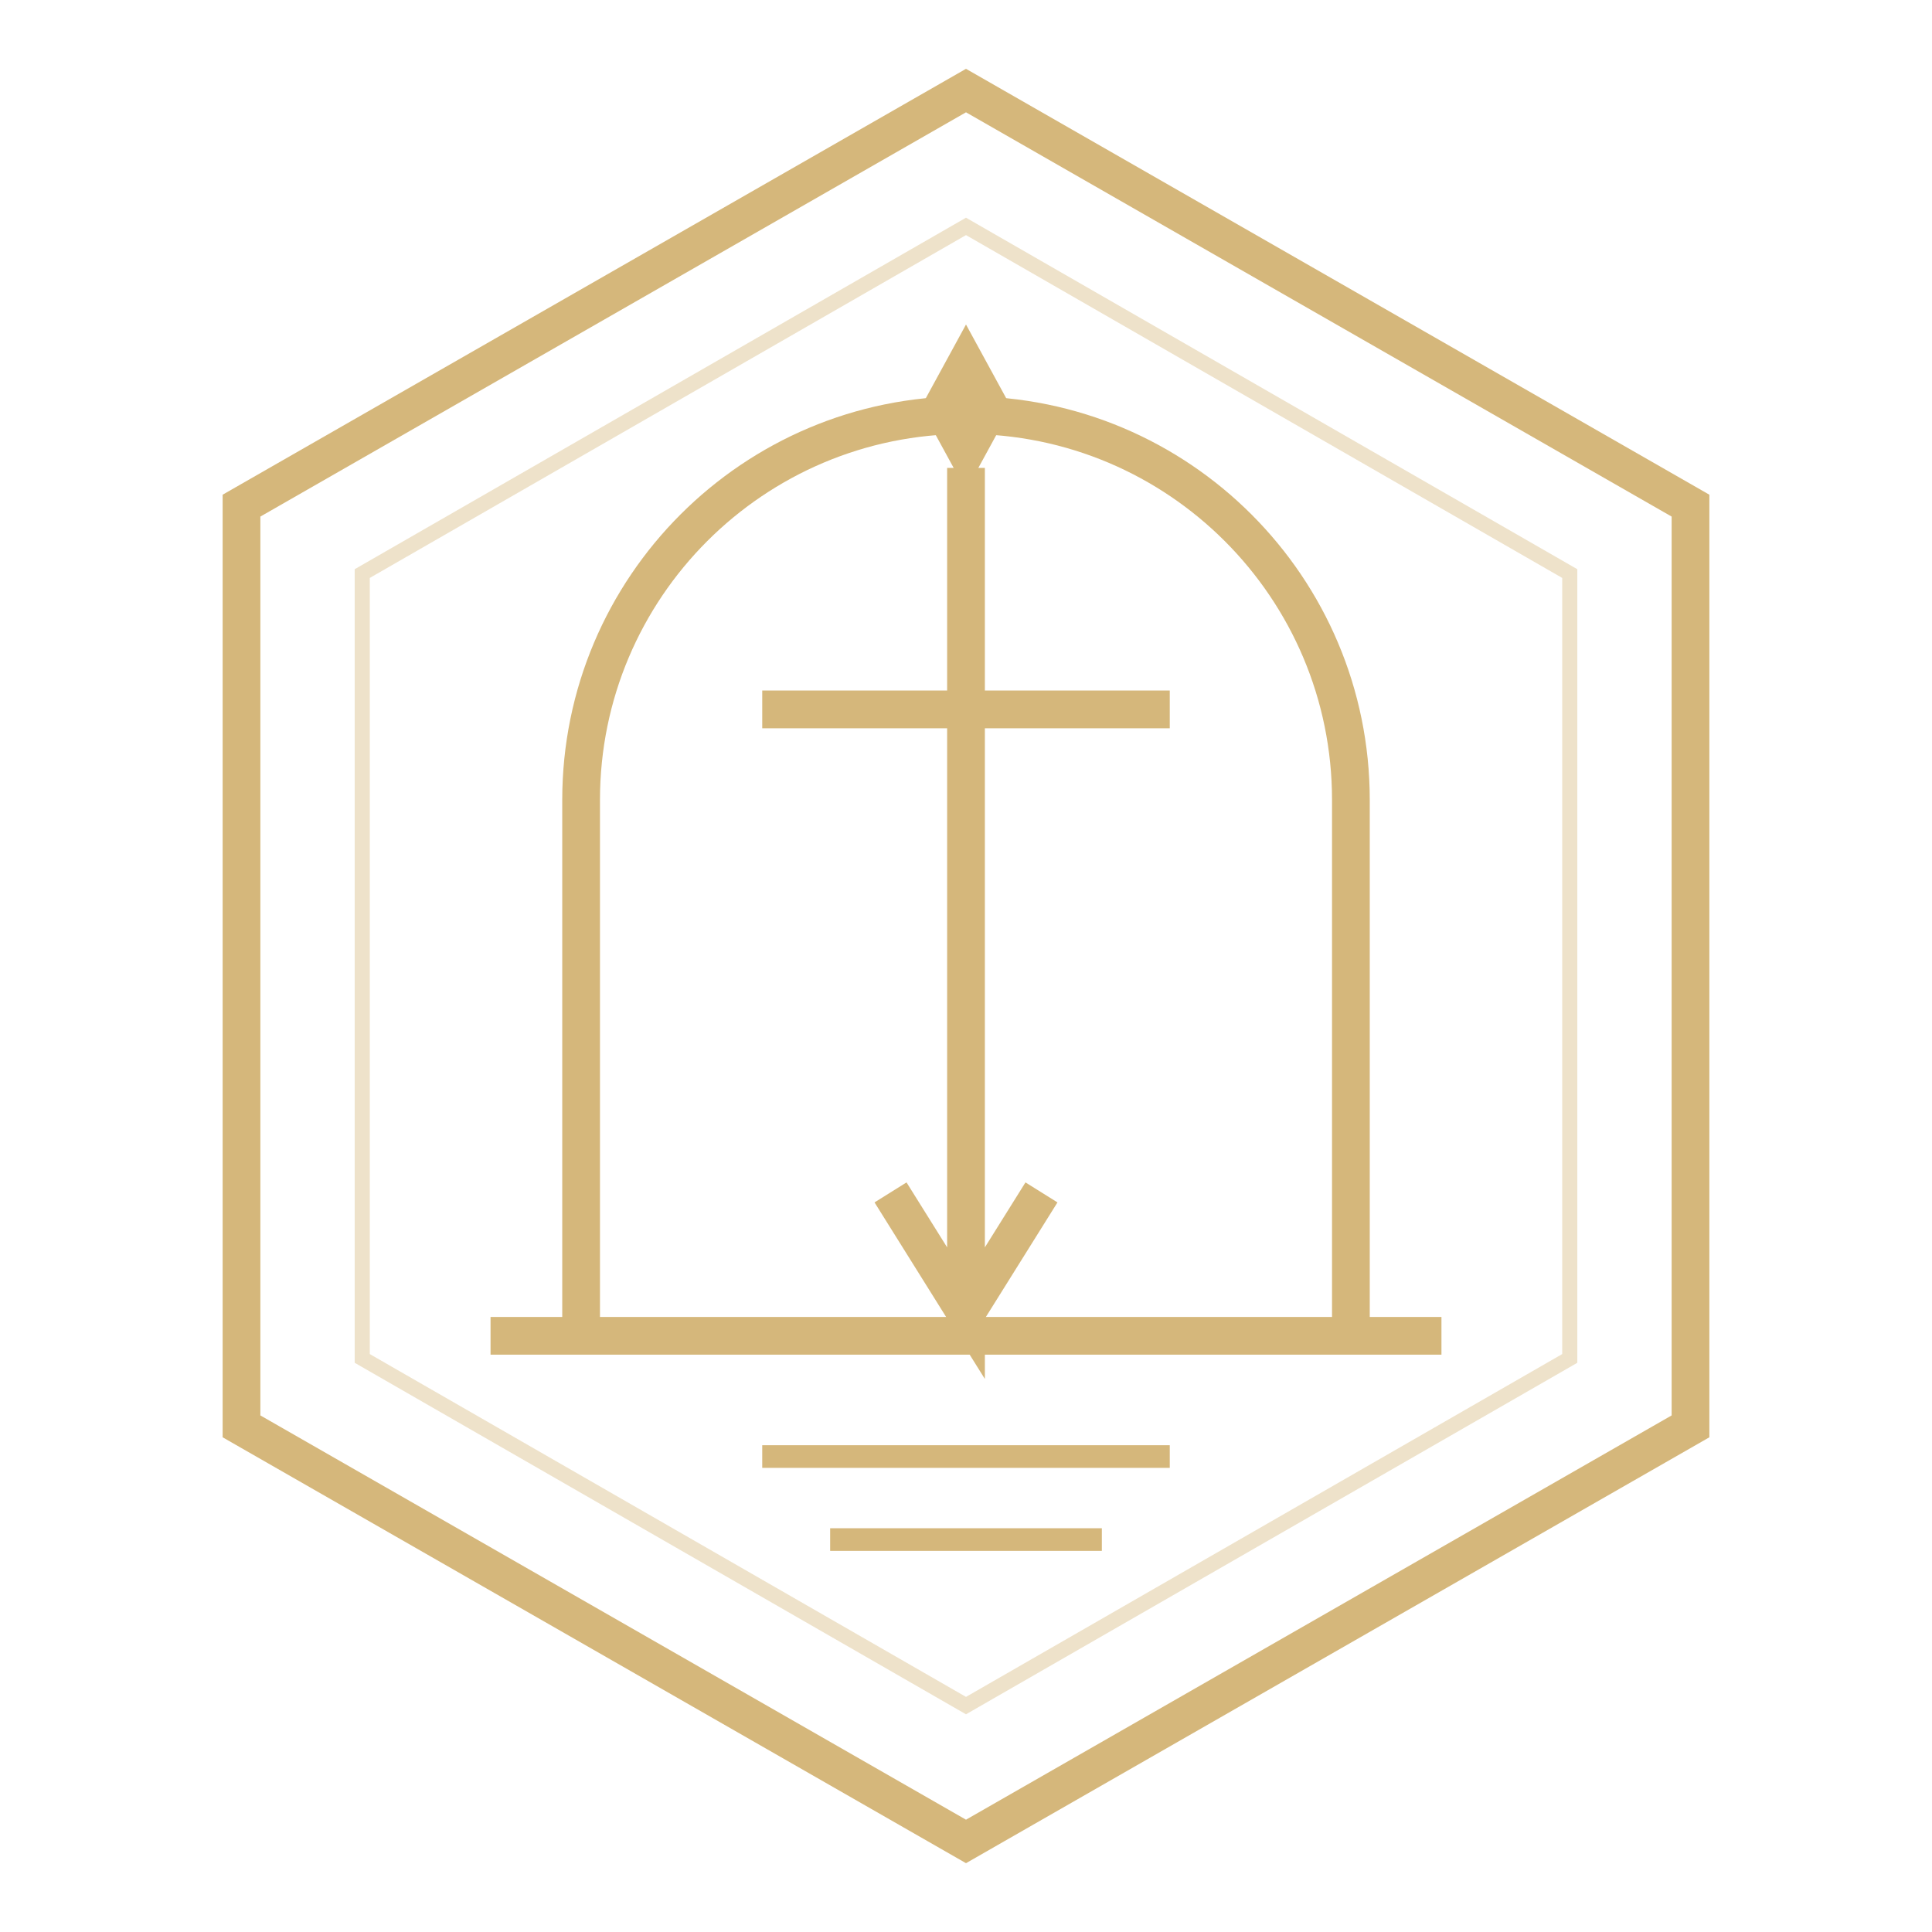
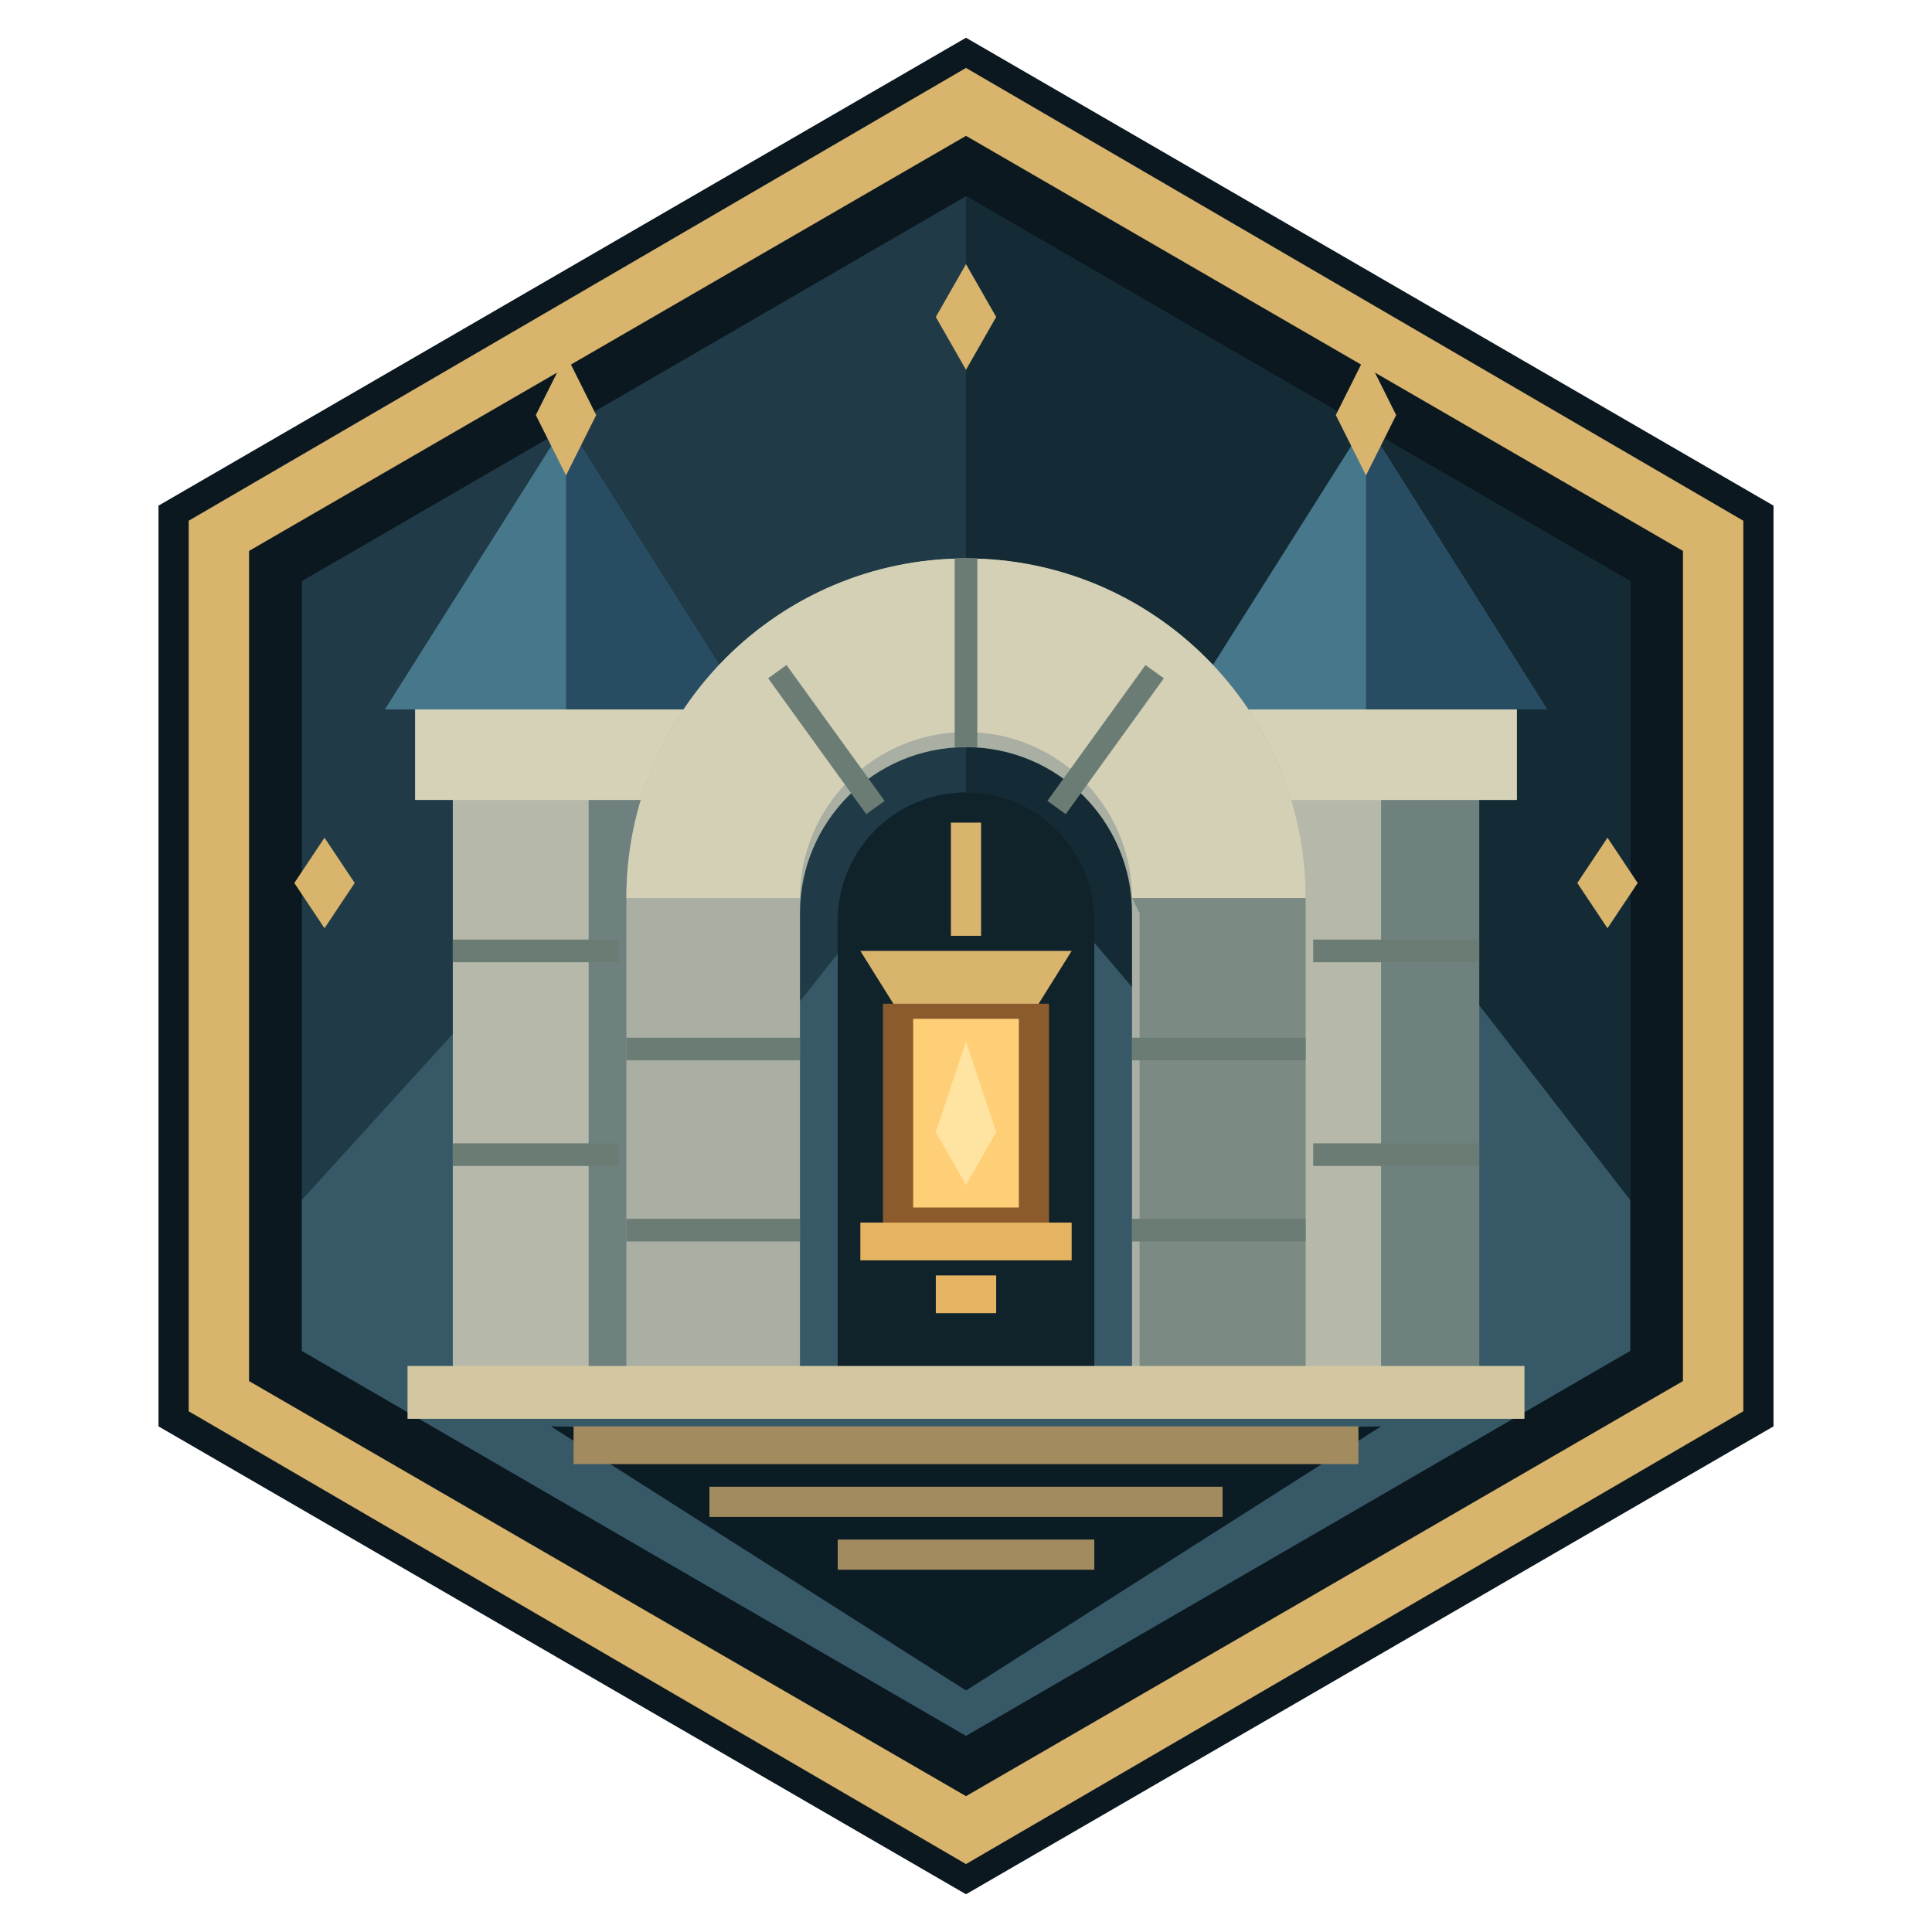
- <svg xmlns="http://www.w3.org/2000/svg" width="256" height="256" viewBox="0 0 256 256">
-   <g fill="none" stroke="#d5b77b" stroke-width="5">
-     <path d="M128 12 224 67v122l-96 55-96-55V67Z" />
-     <path d="M128 30 208 76v104l-80 46-80-46V76Z" stroke-opacity=".4" stroke-width="2" />
-     <path d="M77 177V106a51 51 0 0 1 102 0v71M65 177h126" />
-     <path d="M101 94h54M128 62v112l-10-16m10 16 10-16" />
-     <path d="M101 193h54M110 204h36" stroke-width="3" />
-   </g>
-   <path fill="#d5b77b" d="m128 43 6 11-6 11-6-11Z" />
+ <svg xmlns="http://www.w3.org/2000/svg" width="256" height="256" viewBox="0 0 256 256" role="img" aria-labelledby="title desc">
+   <path fill="#0b1820" d="M128 5 235 67v122l-107 62L21 189V67Z" />
+   <path fill="#d8b46d" d="M128 9 231 69v118l-103 60-103-60V69Zm0 9L33 73v110l95 55 95-55V73Z" />
+   <path fill="#203b47" d="m128 26 88 51v102l-88 51-88-51V77Z" />
+   <path fill="#142b36" d="M128 26v204l88-51V77Z" />
+   <path fill="#375967" d="m40 159 30-33 27 18 31-39 29 34 28-20 31 40v20l-88 51-88-51Z" />
+   <path fill="#0c1c25" d="m128 190 55-1-55 35-55-35Z" />
+   <path fill="#b6b9aa" d="M60 95h31v87H60Zm105 0h31v87h-31Z" />
+   <path fill="#6e817e" d="M78 95h13v87H78Zm105 0h13v87h-13Z" />
+   <path fill="#d5d2b8" d="M55 94h40v12H55Zm106 0h40v12h-40Z" />
+   <path fill="#46778b" d="m51 94 24-38 24 38Zm106 0 24-38 24 38Z" />
+   <path fill="#284d63" d="M75 56v38h24Zm106 0v38h24Z" />
+   <path fill="#d8b46d" d="m75 47 4 8-4 8-4-8Zm106 0 4 8-4 8-4-8Z" />
+   <path fill="#a9afa2" d="M83 182v-63a45 45 0 0 1 90 0v63h-23v-61a22 22 0 0 0-44 0v61Z" />
+   <path fill="#d4d0b5" d="M83 119a45 45 0 0 1 90 0h-23a22 22 0 0 0-44 0Z" />
+   <path fill="#7b8b83" d="M151 121v61h22v-63h-23Z" />
+   <path fill="#10232b" d="M111 183v-61a17 17 0 0 1 34 0v61Z" />
+   <path fill="none" stroke="#6b7c75" stroke-width="3" d="m103 89 13 18m37-18-13 18m-12-33v25M83 139h23m44 0h23M83 163h23m44 0h23M60 126h22m92 0h22M60 153h22m92 0h22" />
+   <path fill="#d8b46d" d="M126 109h4v15h-4Zm-12 17h28l-5 8h-18Z" />
+   <path fill="#8b5b2d" d="M117 133h22v32h-22Z" />
+   <path fill="#ffcf77" d="M121 135h14v25h-14Z" />
+   <path fill="#ffe4a1" d="m128 138 4 12-4 7-4-7Z" />
+   <path fill="#e4b462" d="M114 162h28v5h-28Zm10 7h8v5h-8Z" />
+   <path fill="#d2c7a1" d="M54 181h148v7H54Z" />
+   <path fill="#a18b5f" d="M76 189h104v5H76Zm18 8h68v4H94Zm17 7h34v4h-34Z" />
+   <path fill="#d8b46d" d="m128 35 4 7-4 7-4-7ZM43 111l4 6-4 6-4-6Zm170 0 4 6-4 6-4-6Z" />
</svg>
